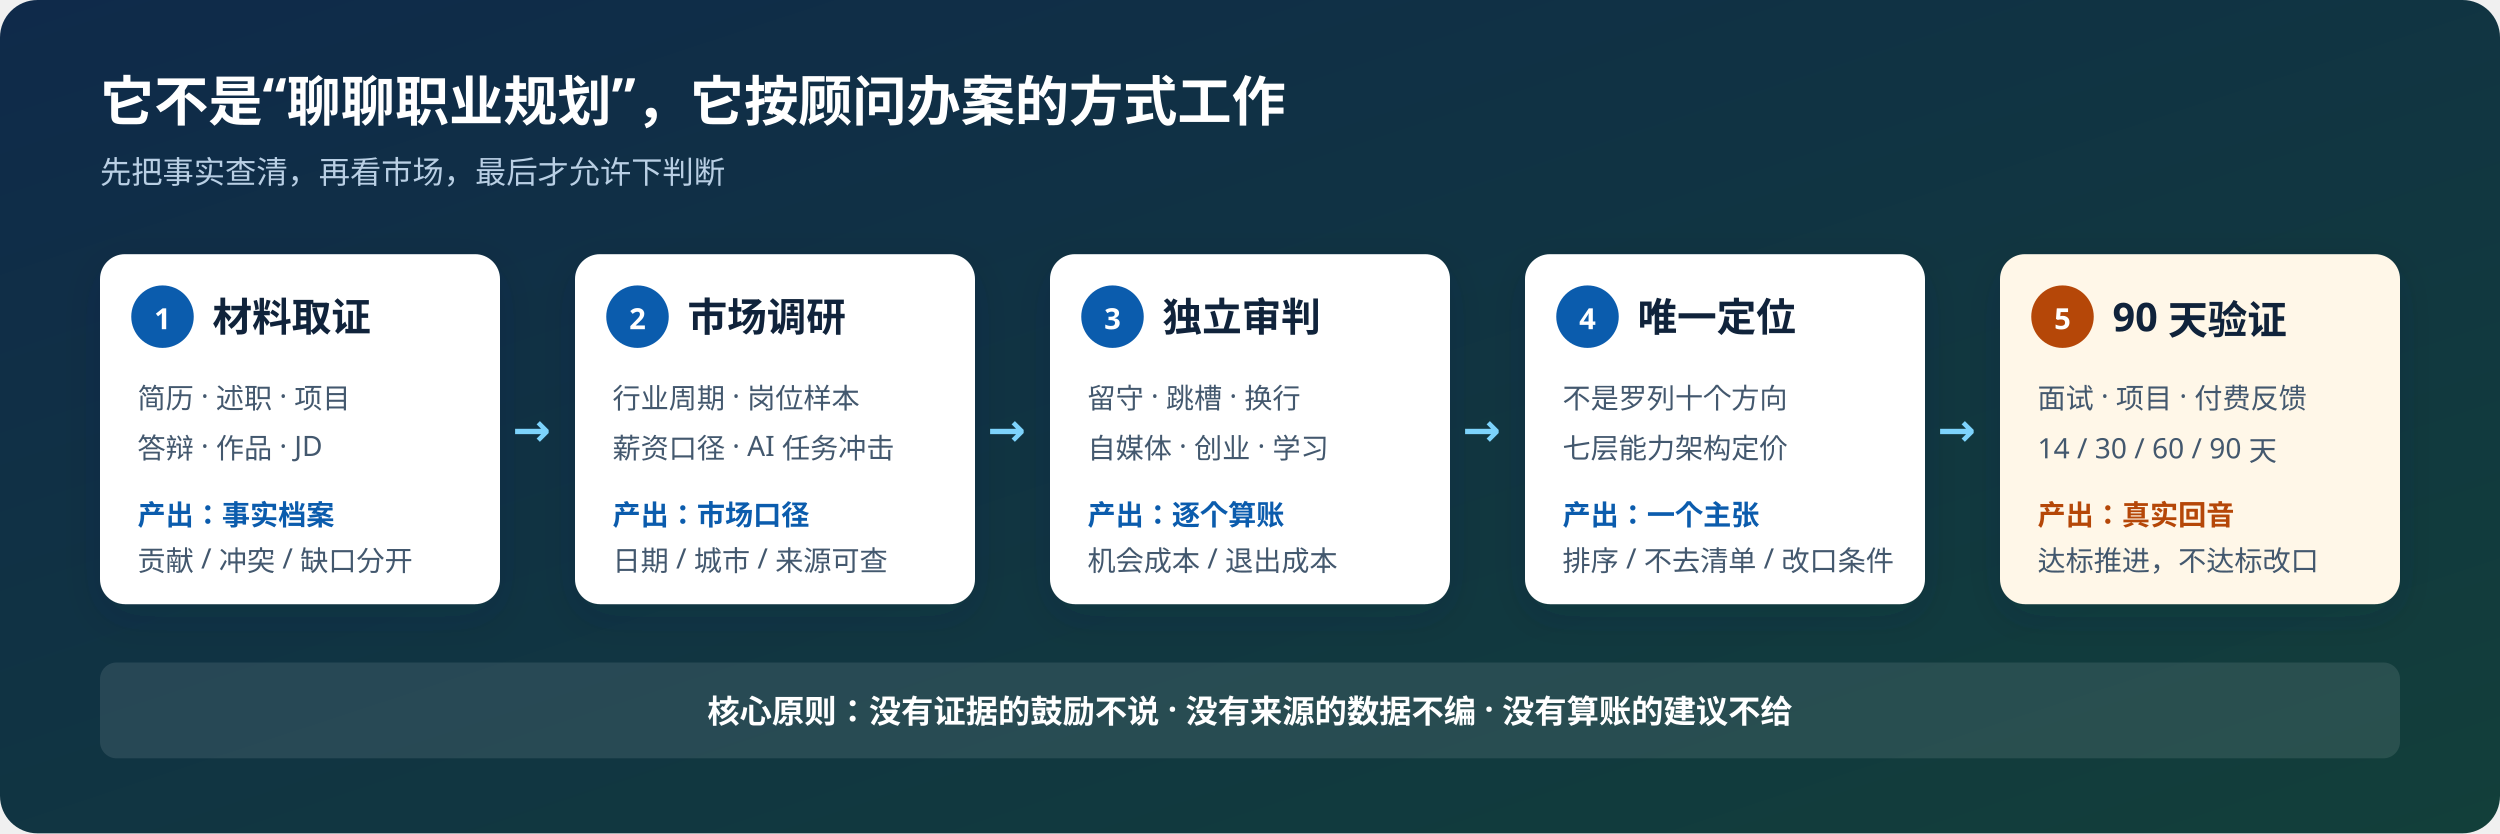
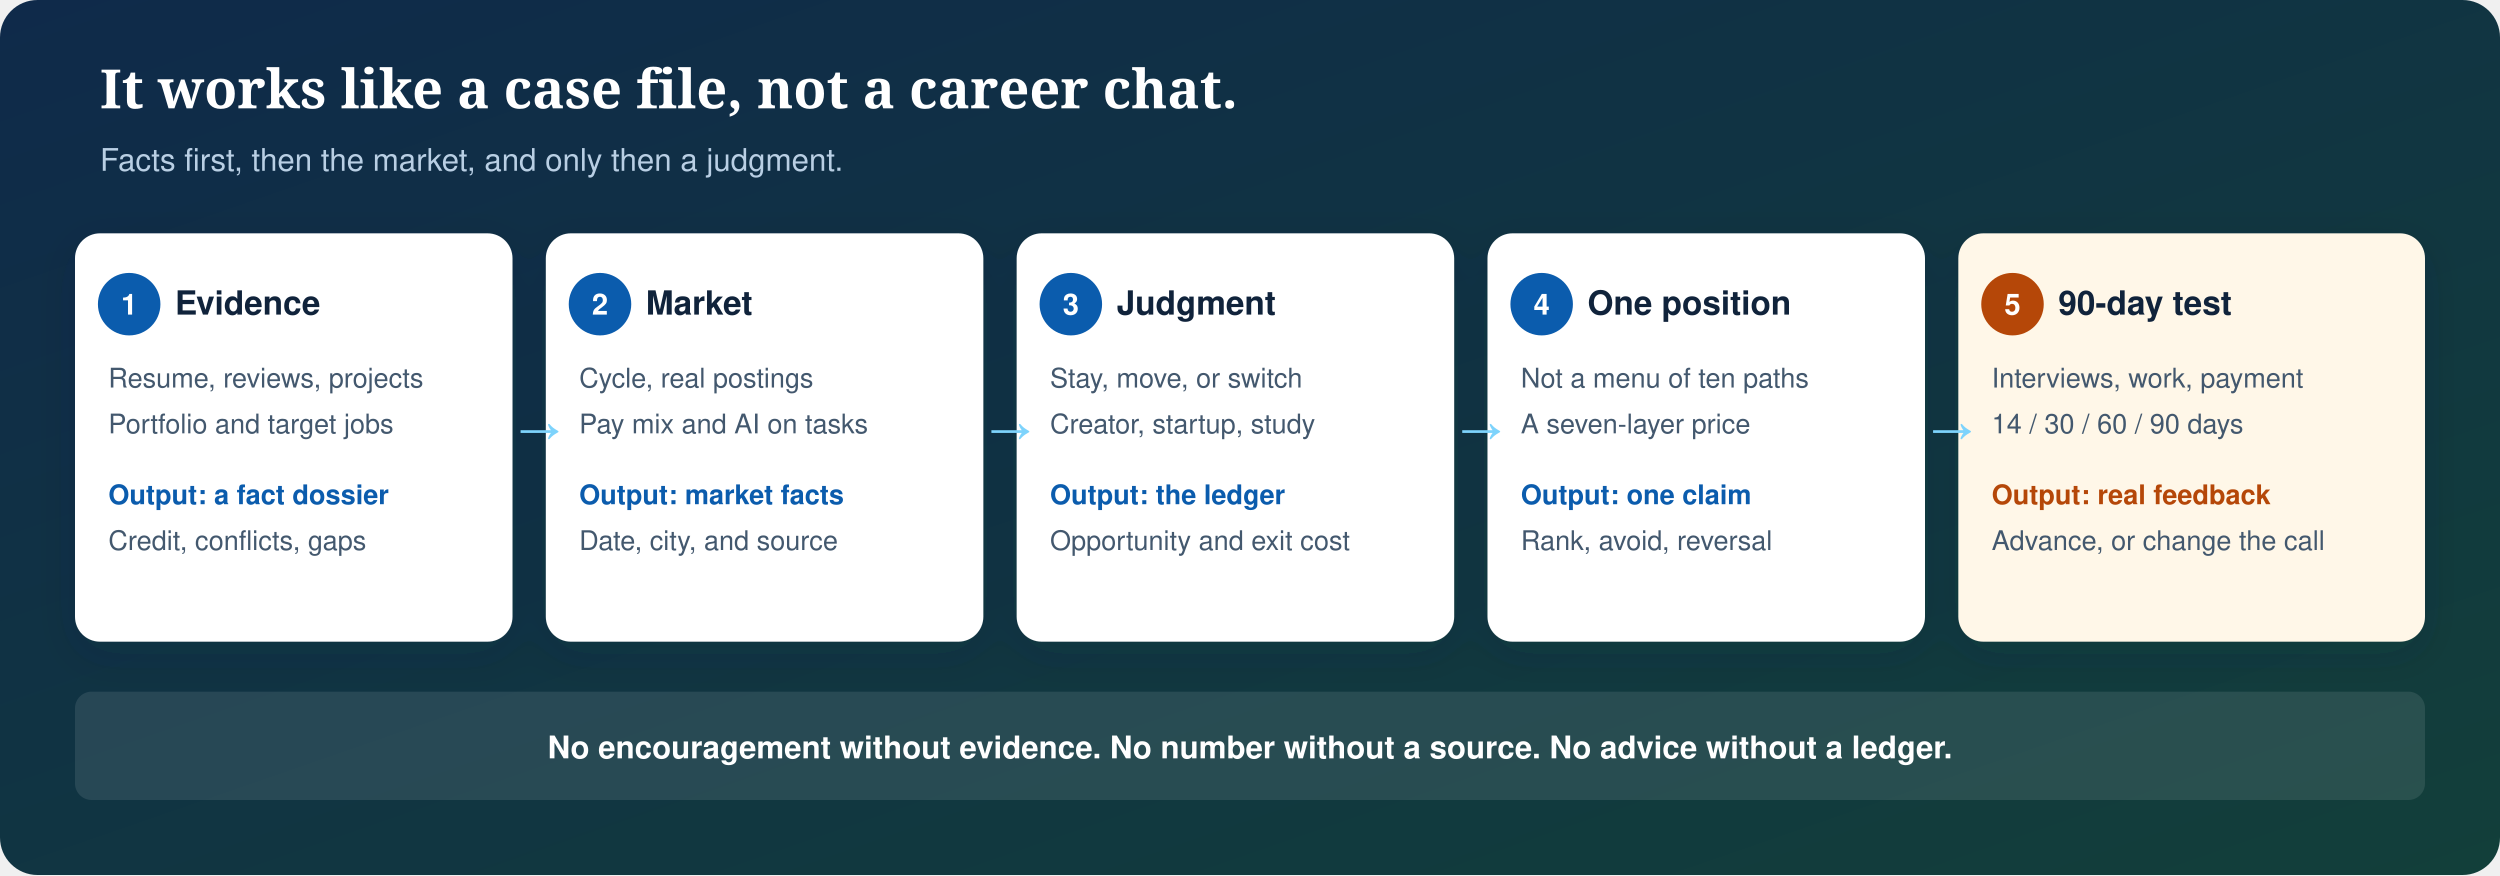
- <svg xmlns="http://www.w3.org/2000/svg" width="1200" height="400" viewBox="0 0 1200 400" role="img" aria-label="Career Strategist 工作方法：取证、调研、审判、定位、验证">
+ <svg xmlns="http://www.w3.org/2000/svg" width="1200" height="420" viewBox="0 0 1200 420" role="img" aria-label="Career Strategist method: evidence, market, judgment, one position, a 90-day test">
  <defs>
    <linearGradient id="bg" x1="0" y1="0" x2="1" y2="1">
      <stop offset="0" stop-color="#0f2a4a" />
      <stop offset="1" stop-color="#123f3a" />
    </linearGradient>
    <filter id="shadow" x="-20%" y="-20%" width="140%" height="140%">
      <feDropShadow dx="0" dy="6" stdDeviation="10" flood-color="#0f2a4a" flood-opacity="0.14" />
    </filter>
  </defs>
-   <rect x="0" y="0" width="1200" height="400" rx="18" fill="url(#bg)" />
-   <text x="48" y="58" font-family="'PingFang SC','Microsoft YaHei',sans-serif" font-size="26" font-weight="800" fill="#ffffff">它不是“聊聊职业规划”，它按顾问办案的方式工作</text>
-   <text x="48" y="88" font-family="'PingFang SC','Microsoft YaHei',sans-serif" font-size="15" fill="#b9cfe4">先把事实查清，再看市场，最后才允许下判断</text>
-   <g font-family="'PingFang SC','Microsoft YaHei',sans-serif">
+   <rect x="0" y="0" width="1200" height="420" rx="18" fill="url(#bg)" />
+   <text x="48" y="52" font-family="Georgia,'Iowan Old Style',serif" font-size="26" font-weight="700" fill="#ffffff">It works like a case file, not a career chat.</text>
+   <text x="48" y="82" font-family="Helvetica,Arial,sans-serif" font-size="15" fill="#b9cfe4">Facts first, then the market, and only then a judgment.</text>
+   <g font-family="Helvetica,Arial,sans-serif">
    <g filter="url(#shadow)">
-       <rect x="48" y="122" width="192" height="168" rx="12" fill="#ffffff" />
-       <rect x="276" y="122" width="192" height="168" rx="12" fill="#ffffff" />
-       <rect x="504" y="122" width="192" height="168" rx="12" fill="#ffffff" />
-       <rect x="732" y="122" width="192" height="168" rx="12" fill="#ffffff" />
-       <rect x="960" y="122" width="192" height="168" rx="12" fill="#fff7e8" />
+       <rect x="36" y="112" width="210" height="196" rx="12" fill="#ffffff" />
+       <rect x="262" y="112" width="210" height="196" rx="12" fill="#ffffff" />
+       <rect x="488" y="112" width="210" height="196" rx="12" fill="#ffffff" />
+       <rect x="714" y="112" width="210" height="196" rx="12" fill="#ffffff" />
+       <rect x="940" y="112" width="224" height="196" rx="12" fill="#fff7e8" />
    </g>
-     <circle cx="78" cy="152" r="15" fill="#0b5cad" />
-     <text x="78" y="158" text-anchor="middle" font-size="14" font-weight="800" fill="#ffffff">1</text>
-     <circle cx="306" cy="152" r="15" fill="#0b5cad" />
-     <text x="306" y="158" text-anchor="middle" font-size="14" font-weight="800" fill="#ffffff">2</text>
-     <circle cx="534" cy="152" r="15" fill="#0b5cad" />
-     <text x="534" y="158" text-anchor="middle" font-size="14" font-weight="800" fill="#ffffff">3</text>
-     <circle cx="762" cy="152" r="15" fill="#0b5cad" />
-     <text x="762" y="158" text-anchor="middle" font-size="14" font-weight="800" fill="#ffffff">4</text>
-     <circle cx="990" cy="152" r="15" fill="#b54708" />
-     <text x="990" y="158" text-anchor="middle" font-size="14" font-weight="800" fill="#ffffff">5</text>
-     <text x="102" y="159" font-size="19" font-weight="800" fill="#10233b">材料取证</text>
-     <text x="330" y="159" font-size="19" font-weight="800" fill="#10233b">市场调研</text>
-     <text x="558" y="159" font-size="19" font-weight="800" fill="#10233b">独立审判</text>
-     <text x="786" y="159" font-size="19" font-weight="800" fill="#10233b">唯一定位</text>
-     <text x="1014" y="159" font-size="19" font-weight="800" fill="#10233b">90 天验证</text>
-     <g font-size="13.5" fill="#43586e">
-       <text x="66" y="196">简历 · 述职 · 项目</text>
-       <text x="66" y="220">答辩 · 作品 · JD</text>
-       <text x="66" y="252" fill="#0b5cad" font-weight="700">产出：事实档案</text>
-       <text x="66" y="274">贡献 / 冲突 / 缺口分开</text>
-       <text x="294" y="196">行业周期 · 岗位样本</text>
-       <text x="294" y="220">薪资口径 · AI 任务冲击</text>
-       <text x="294" y="252" fill="#0b5cad" font-weight="700">产出：市场口径</text>
-       <text x="294" y="274">日期 / 城市 / 来源可查</text>
-       <text x="522" y="196">留守 · 跳槽 · 换行</text>
-       <text x="522" y="220">自媒体 · 创业 · 学习</text>
-       <text x="522" y="252" fill="#0b5cad" font-weight="700">产出：逐个算账</text>
-       <text x="522" y="274">机会成本 / 退出成本</text>
-       <text x="750" y="196">不是罗列十个方向</text>
-       <text x="750" y="220">七层能力架构定价</text>
-       <text x="750" y="252" fill="#0b5cad" font-weight="700">产出：一个主张</text>
-       <text x="750" y="274">排序 / 不去清单 / 改口条件</text>
-       <text x="978" y="196">面试 · 项目 · 付费反馈</text>
-       <text x="978" y="220">14 / 30 / 60 / 90 天</text>
-       <text x="978" y="252" fill="#b54708" font-weight="700">产出：真实回音</text>
-       <text x="978" y="274">达标推进，不达标改口</text>
+     <circle cx="62" cy="146" r="15" fill="#0b5cad" />
+     <text x="62" y="151" text-anchor="middle" font-size="14" font-weight="700" fill="#ffffff">1</text>
+     <circle cx="288" cy="146" r="15" fill="#0b5cad" />
+     <text x="288" y="151" text-anchor="middle" font-size="14" font-weight="700" fill="#ffffff">2</text>
+     <circle cx="514" cy="146" r="15" fill="#0b5cad" />
+     <text x="514" y="151" text-anchor="middle" font-size="14" font-weight="700" fill="#ffffff">3</text>
+     <circle cx="740" cy="146" r="15" fill="#0b5cad" />
+     <text x="740" y="151" text-anchor="middle" font-size="14" font-weight="700" fill="#ffffff">4</text>
+     <circle cx="966" cy="146" r="15" fill="#b54708" />
+     <text x="966" y="151" text-anchor="middle" font-size="14" font-weight="700" fill="#ffffff">5</text>
+     <text x="84" y="151" font-size="16" font-weight="700" fill="#10233b">Evidence</text>
+     <text x="310" y="151" font-size="16" font-weight="700" fill="#10233b">Market</text>
+     <text x="536" y="151" font-size="16" font-weight="700" fill="#10233b">Judgment</text>
+     <text x="762" y="151" font-size="16" font-weight="700" fill="#10233b">One position</text>
+     <text x="988" y="151" font-size="16" font-weight="700" fill="#10233b">90-day test</text>
+     <g font-size="13" fill="#43586e">
+       <text x="52" y="186">Resume, reviews, projects</text>
+       <text x="52" y="208">Portfolio and target jobs</text>
+       <text x="52" y="242" fill="#0b5cad" font-weight="700">Output: a fact dossier</text>
+       <text x="52" y="264">Credit, conflicts, gaps</text>
+       <text x="278" y="186">Cycle, real postings</text>
+       <text x="278" y="208">Pay mix and AI on tasks</text>
+       <text x="278" y="242" fill="#0b5cad" font-weight="700">Output: market facts</text>
+       <text x="278" y="264">Date, city, and source</text>
+       <text x="504" y="186">Stay, move, or switch</text>
+       <text x="504" y="208">Creator, startup, study</text>
+       <text x="504" y="242" fill="#0b5cad" font-weight="700">Output: the ledger</text>
+       <text x="504" y="264">Opportunity and exit cost</text>
+       <text x="730" y="186">Not a menu of ten paths</text>
+       <text x="730" y="208">A seven-layer price</text>
+       <text x="730" y="242" fill="#0b5cad" font-weight="700">Output: one claim</text>
+       <text x="730" y="264">Rank, avoid, reversal</text>
+       <text x="956" y="186">Interviews, work, payment</text>
+       <text x="956" y="208">14 / 30 / 60 / 90 days</text>
+       <text x="956" y="242" fill="#b54708" font-weight="700">Output: real feedback</text>
+       <text x="956" y="264">Advance, or change the call</text>
    </g>
-     <g fill="#7dd3fc" font-size="22" font-weight="800">
-       <text x="246" y="214">→</text>
+     <g fill="#7dd3fc" font-size="22" font-weight="700">
+       <text x="248" y="214">→</text>
      <text x="474" y="214">→</text>
-       <text x="702" y="214">→</text>
-       <text x="930" y="214">→</text>
+       <text x="700" y="214">→</text>
+       <text x="926" y="214">→</text>
    </g>
  </g>
-   <rect x="48" y="318" width="1104" height="46" rx="8" fill="rgba(255,255,255,0.10)" />
-   <text x="600" y="347" text-anchor="middle" font-family="'PingFang SC','Microsoft YaHei',sans-serif" font-size="15.5" font-weight="700" fill="#ffffff">核心原则：没有证据的鼓励不说 · 没有来源的数据不编 · 没有算账的建议不给</text>
+   <rect x="36" y="332" width="1128" height="52" rx="8" fill="rgba(255,255,255,0.10)" />
+   <text x="600" y="364" text-anchor="middle" font-family="Helvetica,Arial,sans-serif" font-size="15" font-weight="700" fill="#ffffff">No encouragement without evidence. No number without a source. No advice without a ledger.</text>
</svg>
